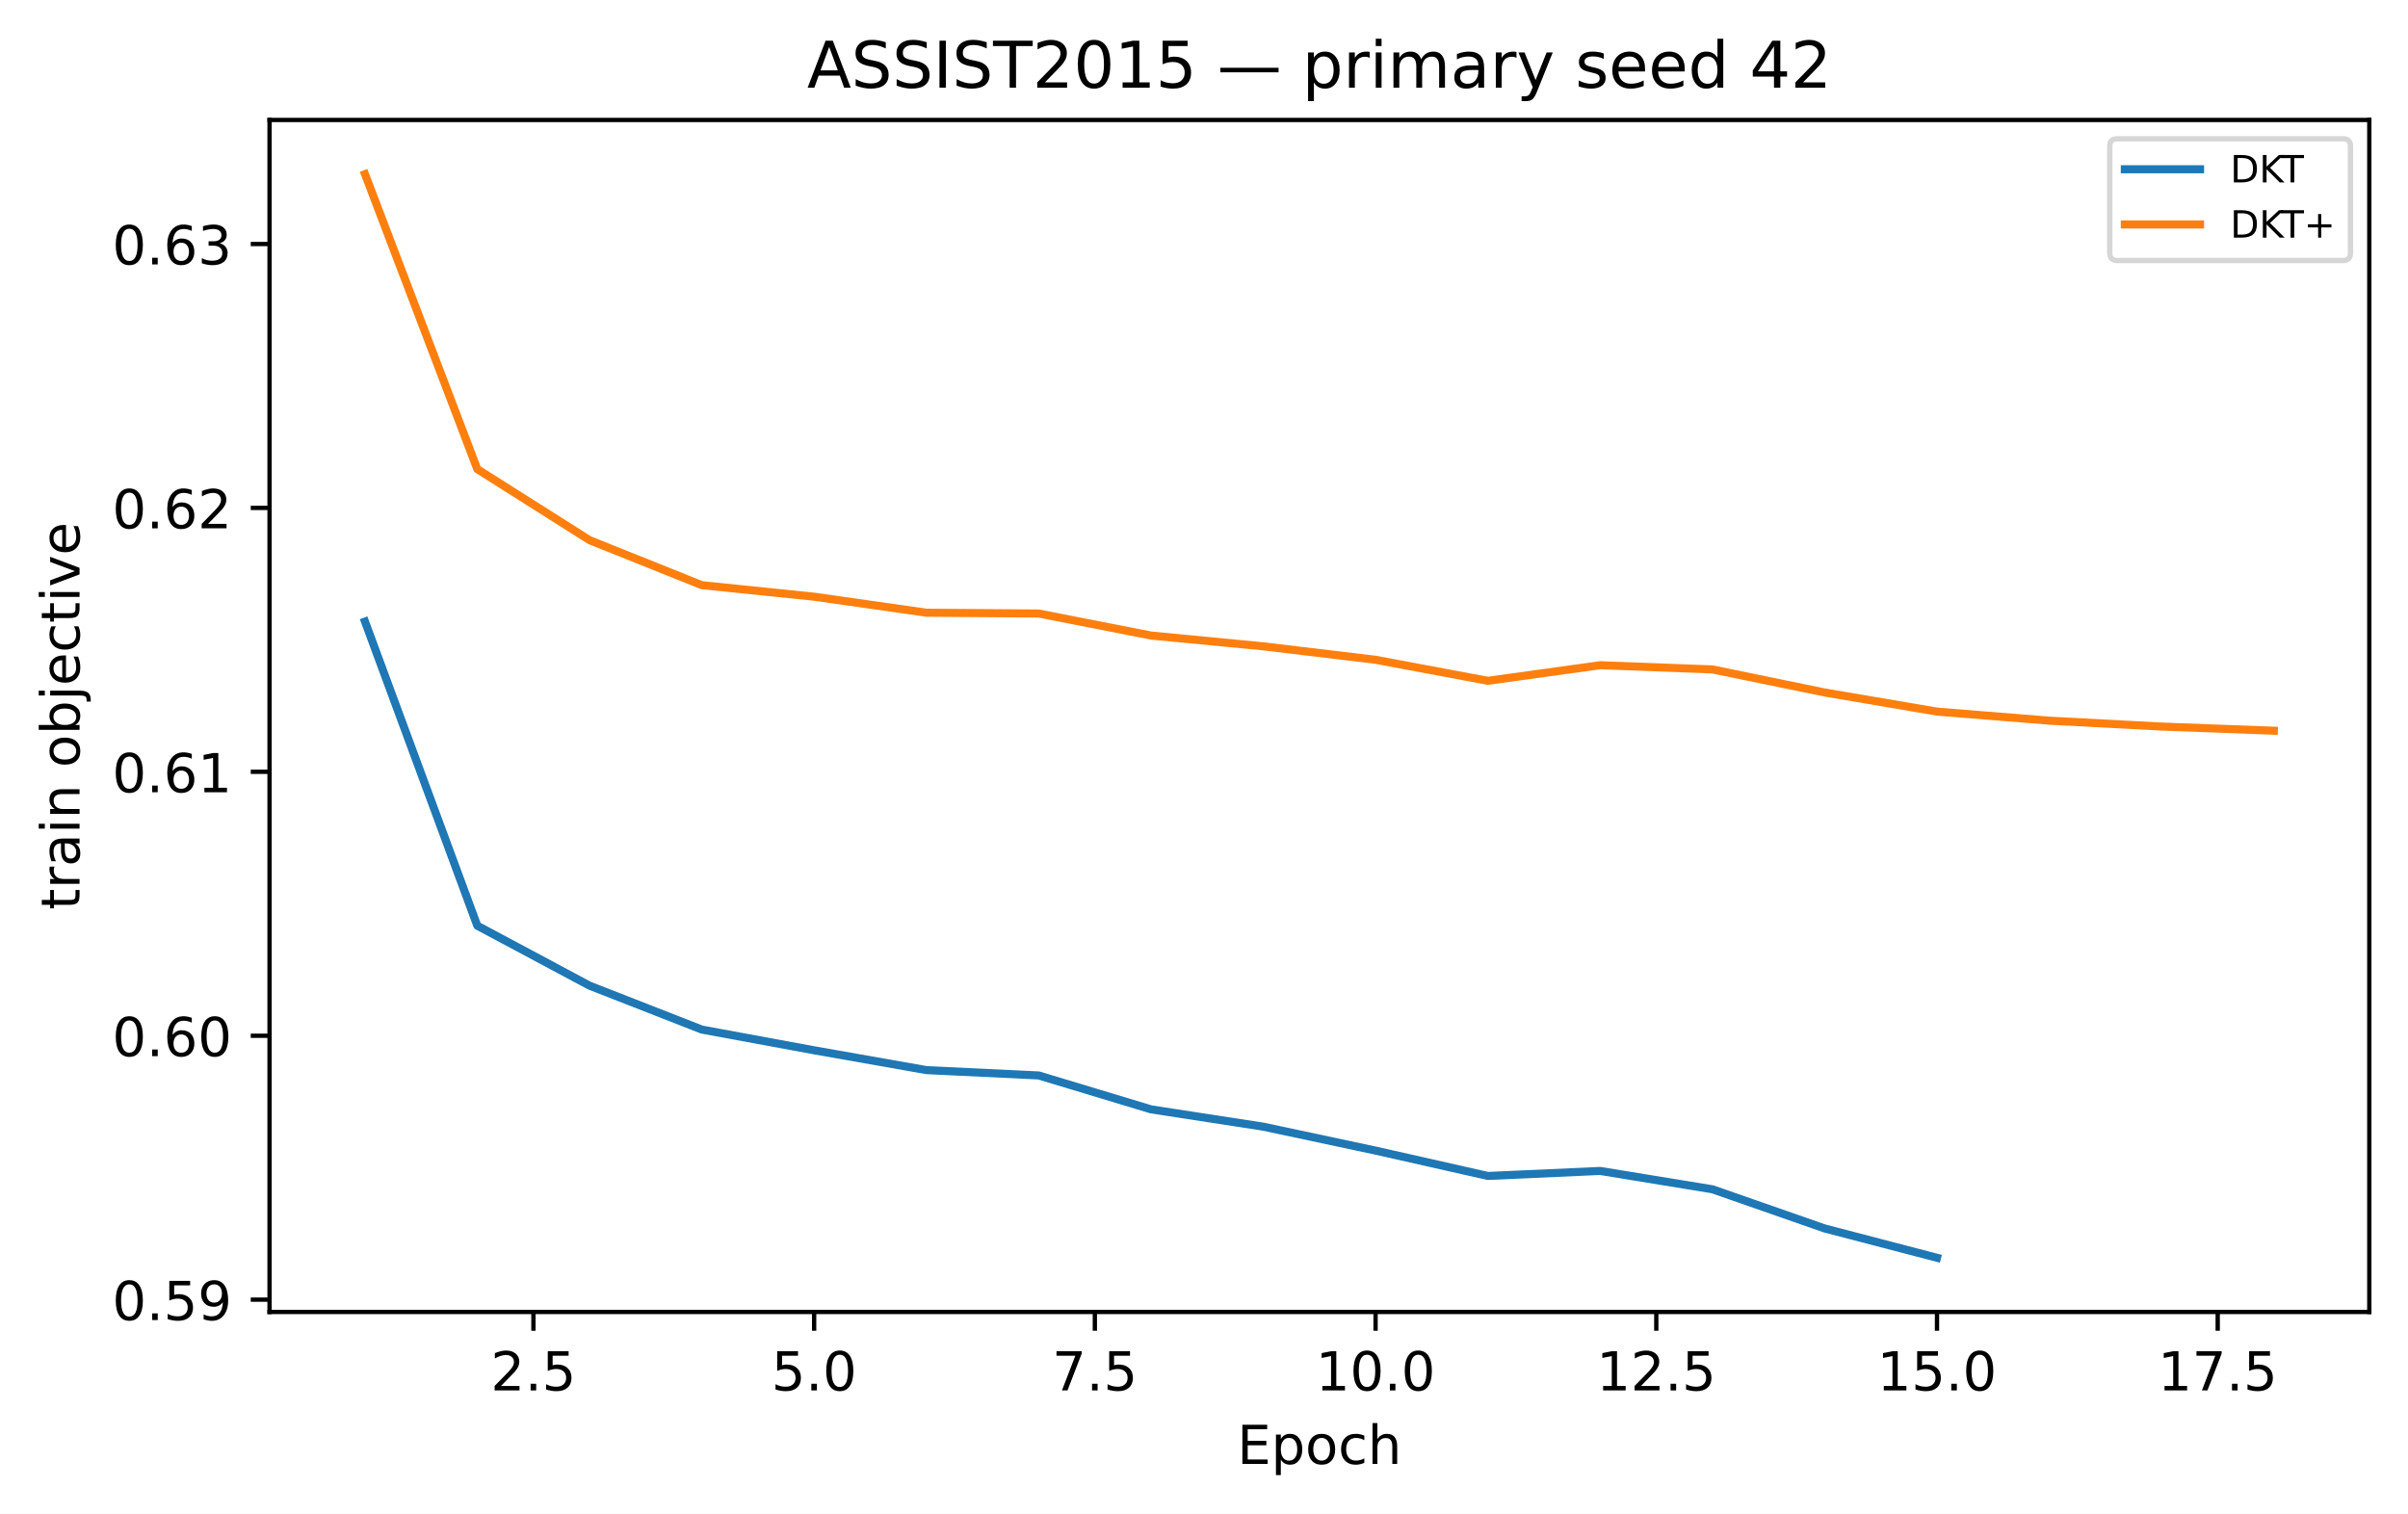
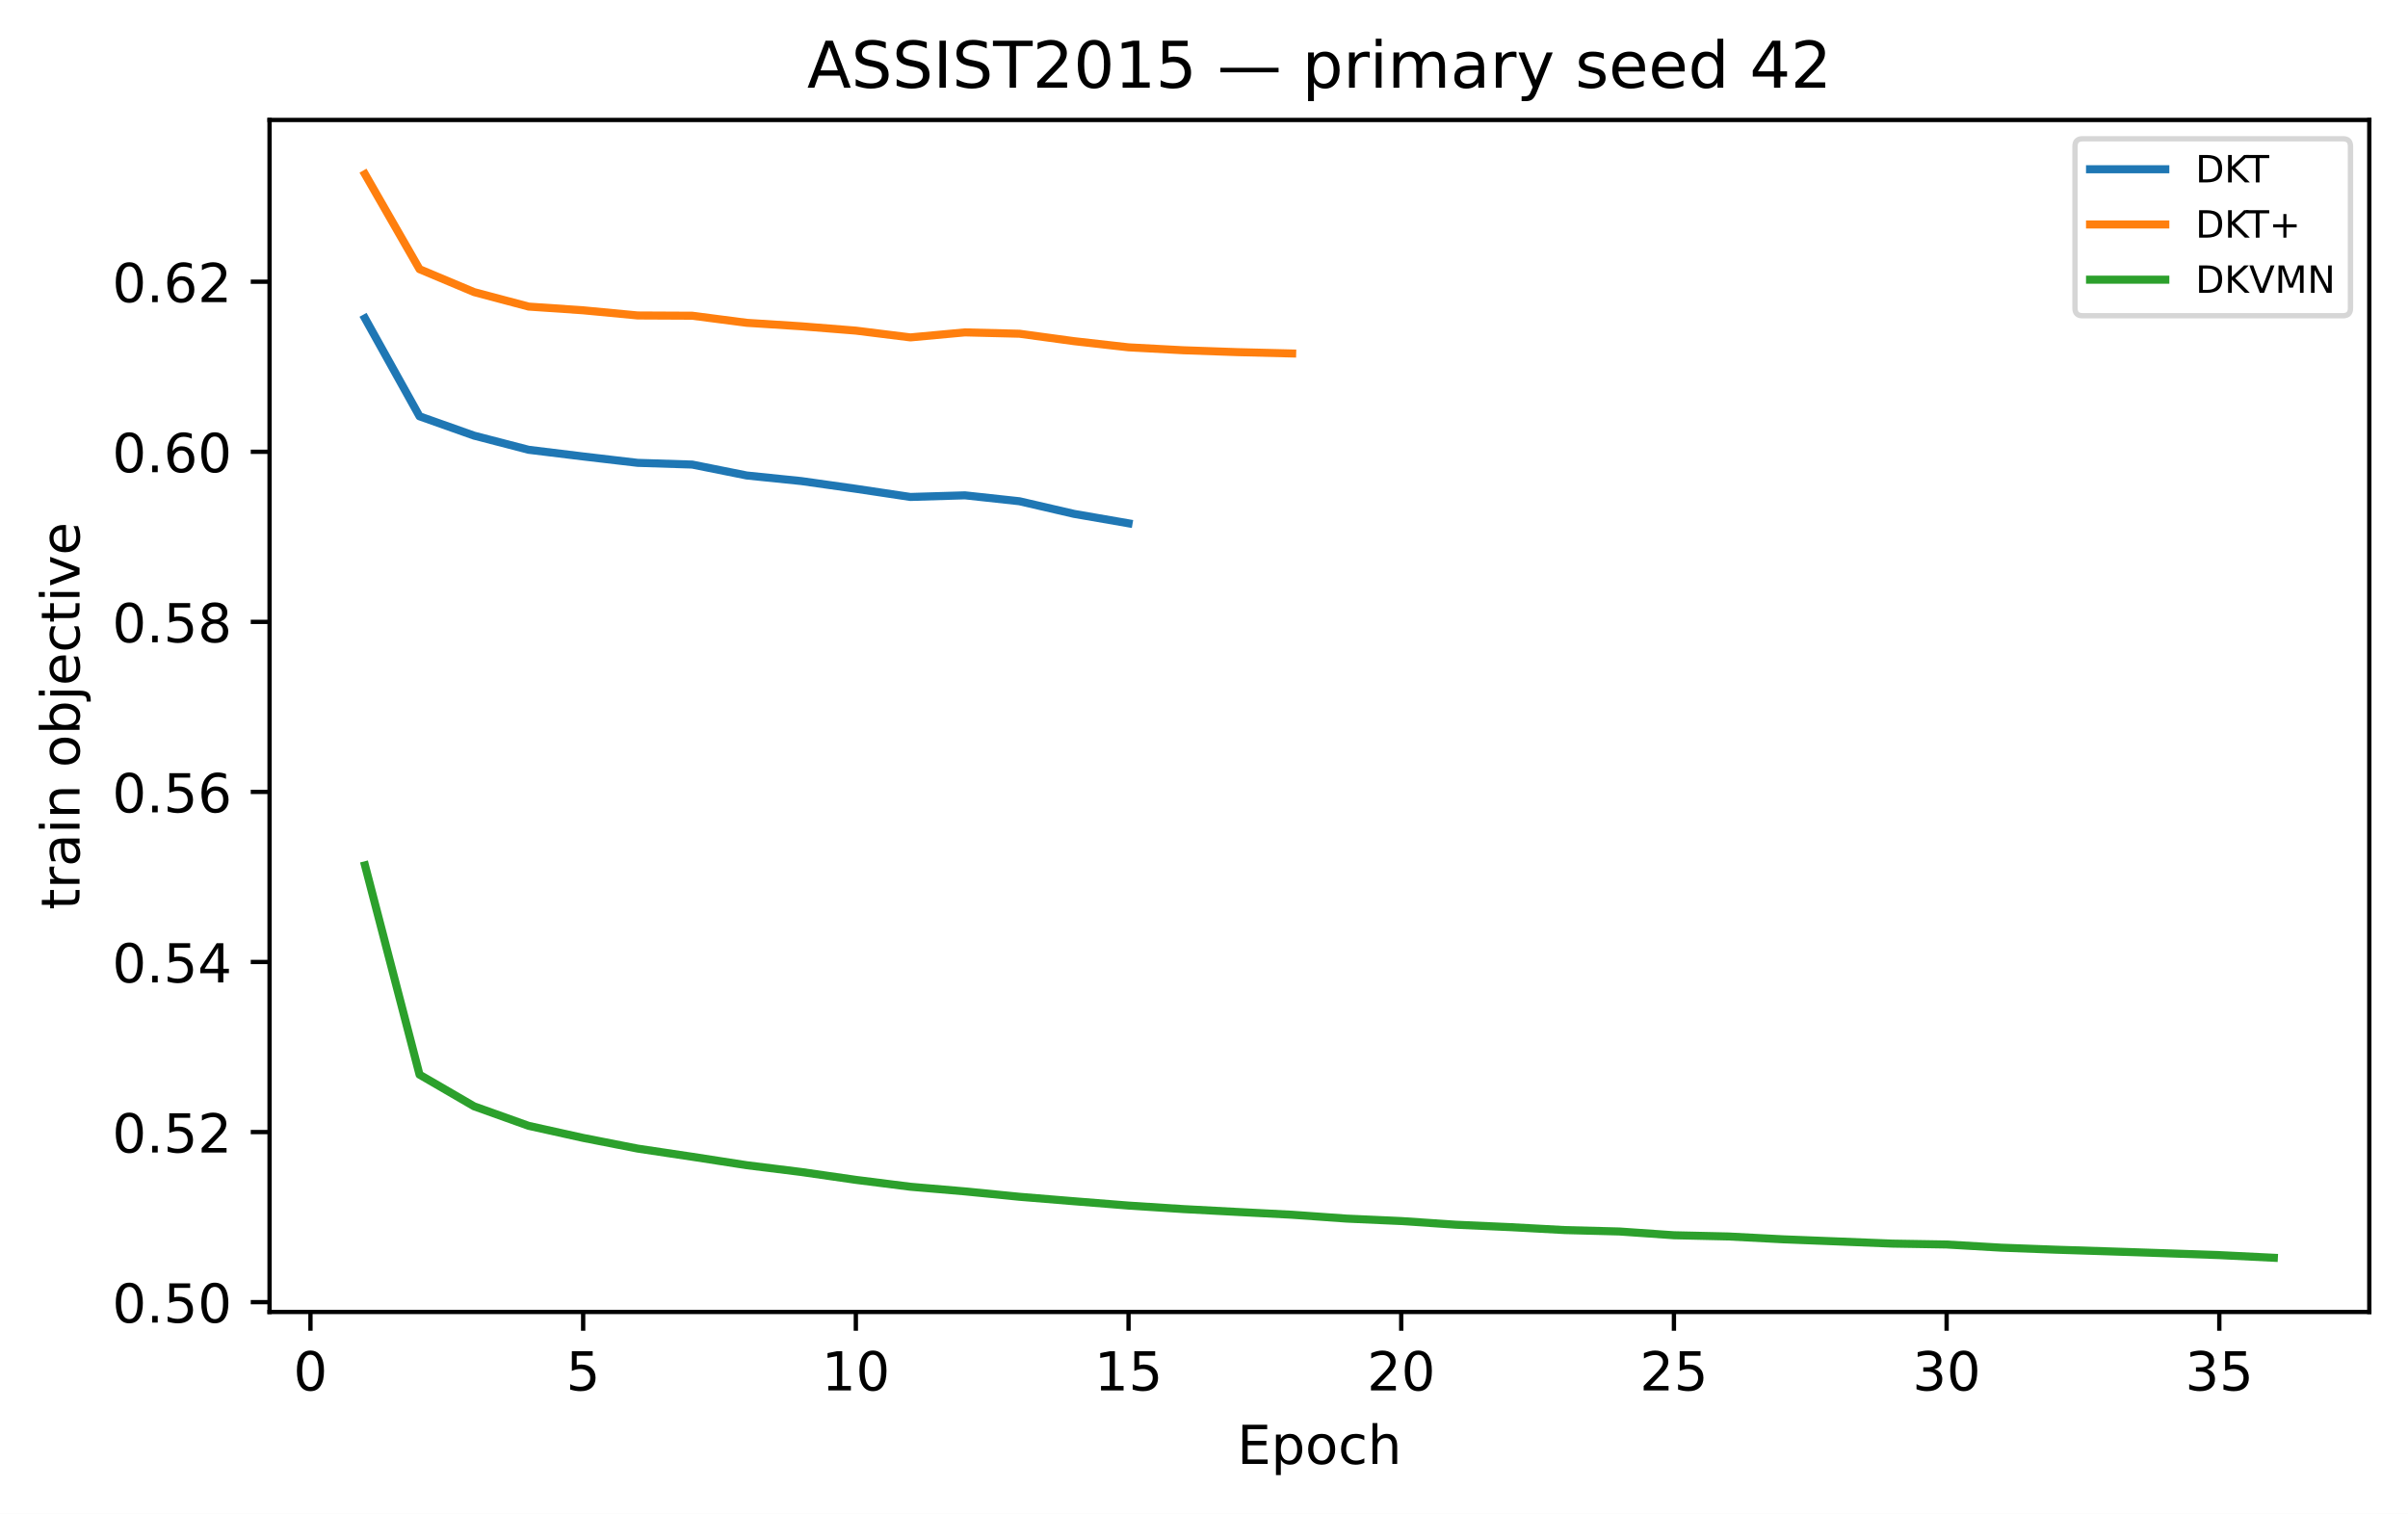
<svg xmlns="http://www.w3.org/2000/svg" xmlns:xlink="http://www.w3.org/1999/xlink" width="447.944pt" height="281.634pt" viewBox="0 0 447.944 281.634" version="1.1">
  <defs>
    <style type="text/css">*{stroke-linejoin: round; stroke-linecap: butt}</style>
  </defs>
  <g id="figure_1">
    <g id="patch_1">
      <path d="M 0 281.634  L 447.944 281.634  L 447.944 0  L 0 0  z " style="fill: #ffffff" />
    </g>
    <g id="axes_1">
      <g id="patch_2">
        <path d="M 50.144 244.078  L 440.744 244.078  L 440.744 22.318  L 50.144 22.318  z " style="fill: #ffffff" />
      </g>
      <g id="matplotlib.axis_1">
        <g id="xtick_1">
          <g id="line2d_1">
            <defs>
-               <path id="ma3358a2a9e" d="M 0 0  L 0 3.5  " style="stroke: #000000; stroke-width: 0.8" />
-             </defs>
-             <g>
-               <use xlink:href="#ma3358a2a9e" x="99.23" y="244.078" style="stroke: #000000; stroke-width: 0.8" />
+               <path id="mbbe0f6604f" d="M 0 0  L 0 3.5  " style="stroke: #000000; stroke-width: 0.8" />
+             </defs>
+             <g>
+               <use xlink:href="#mbbe0f6604f" x="57.753" y="244.078" style="stroke: #000000; stroke-width: 0.8" />
            </g>
          </g>
          <g id="text_1">
-             <g transform="translate(91.27828 258.6766) scale(0.1 -0.1)">
-               <defs>
-                 <path id="DejaVuSans-32" d="M 1228 531  L 3431 531  L 3431 0  L 469 0  L 469 531  Q 828 903 1448 1529  Q 2069 2156 2228 2338  Q 2531 2678 2651 2914  Q 2772 3150 2772 3378  Q 2772 3750 2511 3984  Q 2250 4219 1831 4219  Q 1534 4219 1204 4116  Q 875 4013 500 3803  L 500 4441  Q 881 4594 1212 4672  Q 1544 4750 1819 4750  Q 2544 4750 2975 4387  Q 3406 4025 3406 3419  Q 3406 3131 3298 2873  Q 3191 2616 2906 2266  Q 2828 2175 2409 1742  Q 1991 1309 1228 531  z " transform="scale(0.015625)" />
-                 <path id="DejaVuSans-2e" d="M 684 794  L 1344 794  L 1344 0  L 684 0  L 684 794  z " transform="scale(0.015625)" />
-                 <path id="DejaVuSans-35" d="M 691 4666  L 3169 4666  L 3169 4134  L 1269 4134  L 1269 2991  Q 1406 3038 1543 3061  Q 1681 3084 1819 3084  Q 2600 3084 3056 2656  Q 3513 2228 3513 1497  Q 3513 744 3044 326  Q 2575 -91 1722 -91  Q 1428 -91 1123 -41  Q 819 9 494 109  L 494 744  Q 775 591 1075 516  Q 1375 441 1709 441  Q 2250 441 2565 725  Q 2881 1009 2881 1497  Q 2881 1984 2565 2268  Q 2250 2553 1709 2553  Q 1456 2553 1204 2497  Q 953 2441 691 2322  L 691 4666  z " transform="scale(0.015625)" />
-               </defs>
-               <use xlink:href="#DejaVuSans-32" />
-               <use xlink:href="#DejaVuSans-2e" x="63.623" />
-               <use xlink:href="#DejaVuSans-35" x="95.41" />
+             <g transform="translate(54.57159 258.6766) scale(0.1 -0.1)">
+               <defs>
+                 <path id="DejaVuSans-30" d="M 2034 4250  Q 1547 4250 1301 3770  Q 1056 3291 1056 2328  Q 1056 1369 1301 889  Q 1547 409 2034 409  Q 2525 409 2770 889  Q 3016 1369 3016 2328  Q 3016 3291 2770 3770  Q 2525 4250 2034 4250  z M 2034 4750  Q 2819 4750 3233 4129  Q 3647 3509 3647 2328  Q 3647 1150 3233 529  Q 2819 -91 2034 -91  Q 1250 -91 836 529  Q 422 1150 422 2328  Q 422 3509 836 4129  Q 1250 4750 2034 4750  z " transform="scale(0.015625)" />
+               </defs>
+               <use xlink:href="#DejaVuSans-30" />
            </g>
          </g>
        </g>
        <g id="xtick_2">
          <g id="line2d_2">
            <g>
-               <use xlink:href="#ma3358a2a9e" x="151.449" y="244.078" style="stroke: #000000; stroke-width: 0.8" />
+               <use xlink:href="#mbbe0f6604f" x="108.48" y="244.078" style="stroke: #000000; stroke-width: 0.8" />
            </g>
          </g>
          <g id="text_2">
-             <g transform="translate(143.4975 258.6766) scale(0.1 -0.1)">
-               <defs>
-                 <path id="DejaVuSans-30" d="M 2034 4250  Q 1547 4250 1301 3770  Q 1056 3291 1056 2328  Q 1056 1369 1301 889  Q 1547 409 2034 409  Q 2525 409 2770 889  Q 3016 1369 3016 2328  Q 3016 3291 2770 3770  Q 2525 4250 2034 4250  z M 2034 4750  Q 2819 4750 3233 4129  Q 3647 3509 3647 2328  Q 3647 1150 3233 529  Q 2819 -91 2034 -91  Q 1250 -91 836 529  Q 422 1150 422 2328  Q 422 3509 836 4129  Q 1250 4750 2034 4750  z " transform="scale(0.015625)" />
+             <g transform="translate(105.2989 258.6766) scale(0.1 -0.1)">
+               <defs>
+                 <path id="DejaVuSans-35" d="M 691 4666  L 3169 4666  L 3169 4134  L 1269 4134  L 1269 2991  Q 1406 3038 1543 3061  Q 1681 3084 1819 3084  Q 2600 3084 3056 2656  Q 3513 2228 3513 1497  Q 3513 744 3044 326  Q 2575 -91 1722 -91  Q 1428 -91 1123 -41  Q 819 9 494 109  L 494 744  Q 775 591 1075 516  Q 1375 441 1709 441  Q 2250 441 2565 725  Q 2881 1009 2881 1497  Q 2881 1984 2565 2268  Q 2250 2553 1709 2553  Q 1456 2553 1204 2497  Q 953 2441 691 2322  L 691 4666  z " transform="scale(0.015625)" />
              </defs>
              <use xlink:href="#DejaVuSans-35" />
-               <use xlink:href="#DejaVuSans-2e" x="63.623" />
-               <use xlink:href="#DejaVuSans-30" x="95.41" />
            </g>
          </g>
        </g>
        <g id="xtick_3">
          <g id="line2d_3">
            <g>
-               <use xlink:href="#ma3358a2a9e" x="203.668" y="244.078" style="stroke: #000000; stroke-width: 0.8" />
+               <use xlink:href="#mbbe0f6604f" x="159.207" y="244.078" style="stroke: #000000; stroke-width: 0.8" />
            </g>
          </g>
          <g id="text_3">
-             <g transform="translate(195.7168 258.6766) scale(0.1 -0.1)">
-               <defs>
-                 <path id="DejaVuSans-37" d="M 525 4666  L 3525 4666  L 3525 4397  L 1831 0  L 1172 0  L 2766 4134  L 525 4134  L 525 4666  z " transform="scale(0.015625)" />
-               </defs>
-               <use xlink:href="#DejaVuSans-37" />
-               <use xlink:href="#DejaVuSans-2e" x="63.623" />
-               <use xlink:href="#DejaVuSans-35" x="95.41" />
+             <g transform="translate(152.8449 258.6766) scale(0.1 -0.1)">
+               <defs>
+                 <path id="DejaVuSans-31" d="M 794 531  L 1825 531  L 1825 4091  L 703 3866  L 703 4441  L 1819 4666  L 2450 4666  L 2450 531  L 3481 531  L 3481 0  L 794 0  L 794 531  z " transform="scale(0.015625)" />
+               </defs>
+               <use xlink:href="#DejaVuSans-31" />
+               <use xlink:href="#DejaVuSans-30" x="63.623" />
            </g>
          </g>
        </g>
        <g id="xtick_4">
          <g id="line2d_4">
            <g>
-               <use xlink:href="#ma3358a2a9e" x="255.888" y="244.078" style="stroke: #000000; stroke-width: 0.8" />
+               <use xlink:href="#mbbe0f6604f" x="209.935" y="244.078" style="stroke: #000000; stroke-width: 0.8" />
            </g>
          </g>
          <g id="text_4">
-             <g transform="translate(244.7548 258.6766) scale(0.1 -0.1)">
-               <defs>
-                 <path id="DejaVuSans-31" d="M 794 531  L 1825 531  L 1825 4091  L 703 3866  L 703 4441  L 1819 4666  L 2450 4666  L 2450 531  L 3481 531  L 3481 0  L 794 0  L 794 531  z " transform="scale(0.015625)" />
-               </defs>
+             <g transform="translate(203.5722 258.6766) scale(0.1 -0.1)">
              <use xlink:href="#DejaVuSans-31" />
-               <use xlink:href="#DejaVuSans-30" x="63.623" />
-               <use xlink:href="#DejaVuSans-2e" x="127.246" />
-               <use xlink:href="#DejaVuSans-30" x="159.033" />
+               <use xlink:href="#DejaVuSans-35" x="63.623" />
            </g>
          </g>
        </g>
        <g id="xtick_5">
          <g id="line2d_5">
            <g>
-               <use xlink:href="#ma3358a2a9e" x="308.107" y="244.078" style="stroke: #000000; stroke-width: 0.8" />
+               <use xlink:href="#mbbe0f6604f" x="260.662" y="244.078" style="stroke: #000000; stroke-width: 0.8" />
            </g>
          </g>
          <g id="text_5">
-             <g transform="translate(296.974 258.6766) scale(0.1 -0.1)">
-               <use xlink:href="#DejaVuSans-31" />
-               <use xlink:href="#DejaVuSans-32" x="63.623" />
-               <use xlink:href="#DejaVuSans-2e" x="127.246" />
-               <use xlink:href="#DejaVuSans-35" x="159.033" />
+             <g transform="translate(254.2994 258.6766) scale(0.1 -0.1)">
+               <defs>
+                 <path id="DejaVuSans-32" d="M 1228 531  L 3431 531  L 3431 0  L 469 0  L 469 531  Q 828 903 1448 1529  Q 2069 2156 2228 2338  Q 2531 2678 2651 2914  Q 2772 3150 2772 3378  Q 2772 3750 2511 3984  Q 2250 4219 1831 4219  Q 1534 4219 1204 4116  Q 875 4013 500 3803  L 500 4441  Q 881 4594 1212 4672  Q 1544 4750 1819 4750  Q 2544 4750 2975 4387  Q 3406 4025 3406 3419  Q 3406 3131 3298 2873  Q 3191 2616 2906 2266  Q 2828 2175 2409 1742  Q 1991 1309 1228 531  z " transform="scale(0.015625)" />
+               </defs>
+               <use xlink:href="#DejaVuSans-32" />
+               <use xlink:href="#DejaVuSans-30" x="63.623" />
            </g>
          </g>
        </g>
        <g id="xtick_6">
          <g id="line2d_6">
            <g>
-               <use xlink:href="#ma3358a2a9e" x="360.326" y="244.078" style="stroke: #000000; stroke-width: 0.8" />
+               <use xlink:href="#mbbe0f6604f" x="311.389" y="244.078" style="stroke: #000000; stroke-width: 0.8" />
            </g>
          </g>
          <g id="text_6">
-             <g transform="translate(349.1933 258.6766) scale(0.1 -0.1)">
-               <use xlink:href="#DejaVuSans-31" />
+             <g transform="translate(305.0267 258.6766) scale(0.1 -0.1)">
+               <use xlink:href="#DejaVuSans-32" />
              <use xlink:href="#DejaVuSans-35" x="63.623" />
-               <use xlink:href="#DejaVuSans-2e" x="127.246" />
-               <use xlink:href="#DejaVuSans-30" x="159.033" />
            </g>
          </g>
        </g>
        <g id="xtick_7">
          <g id="line2d_7">
            <g>
-               <use xlink:href="#ma3358a2a9e" x="412.545" y="244.078" style="stroke: #000000; stroke-width: 0.8" />
+               <use xlink:href="#mbbe0f6604f" x="362.116" y="244.078" style="stroke: #000000; stroke-width: 0.8" />
            </g>
          </g>
          <g id="text_7">
-             <g transform="translate(401.4125 258.6766) scale(0.1 -0.1)">
-               <use xlink:href="#DejaVuSans-31" />
-               <use xlink:href="#DejaVuSans-37" x="63.623" />
-               <use xlink:href="#DejaVuSans-2e" x="127.246" />
-               <use xlink:href="#DejaVuSans-35" x="159.033" />
-             </g>
-           </g>
-         </g>
-         <g id="text_8">
+             <g transform="translate(355.754 258.6766) scale(0.1 -0.1)">
+               <defs>
+                 <path id="DejaVuSans-33" d="M 2597 2516  Q 3050 2419 3304 2112  Q 3559 1806 3559 1356  Q 3559 666 3084 287  Q 2609 -91 1734 -91  Q 1441 -91 1130 -33  Q 819 25 488 141  L 488 750  Q 750 597 1062 519  Q 1375 441 1716 441  Q 2309 441 2620 675  Q 2931 909 2931 1356  Q 2931 1769 2642 2001  Q 2353 2234 1838 2234  L 1294 2234  L 1294 2753  L 1863 2753  Q 2328 2753 2575 2939  Q 2822 3125 2822 3475  Q 2822 3834 2567 4026  Q 2313 4219 1838 4219  Q 1578 4219 1281 4162  Q 984 4106 628 3988  L 628 4550  Q 988 4650 1302 4700  Q 1616 4750 1894 4750  Q 2613 4750 3031 4423  Q 3450 4097 3450 3541  Q 3450 3153 3228 2886  Q 3006 2619 2597 2516  z " transform="scale(0.015625)" />
+               </defs>
+               <use xlink:href="#DejaVuSans-33" />
+               <use xlink:href="#DejaVuSans-30" x="63.623" />
+             </g>
+           </g>
+         </g>
+         <g id="xtick_8">
+           <g id="line2d_8">
+             <g>
+               <use xlink:href="#mbbe0f6604f" x="412.844" y="244.078" style="stroke: #000000; stroke-width: 0.8" />
+             </g>
+           </g>
+           <g id="text_8">
+             <g transform="translate(406.4812 258.6766) scale(0.1 -0.1)">
+               <use xlink:href="#DejaVuSans-33" />
+               <use xlink:href="#DejaVuSans-35" x="63.623" />
+             </g>
+           </g>
+         </g>
+         <g id="text_9">
          <g transform="translate(230.1328 272.3547) scale(0.1 -0.1)">
            <defs>
              <path id="DejaVuSans-45" d="M 628 4666  L 3578 4666  L 3578 4134  L 1259 4134  L 1259 2753  L 3481 2753  L 3481 2222  L 1259 2222  L 1259 531  L 3634 531  L 3634 0  L 628 0  L 628 4666  z " transform="scale(0.015625)" />
              <path id="DejaVuSans-70" d="M 1159 525  L 1159 -1331  L 581 -1331  L 581 3500  L 1159 3500  L 1159 2969  Q 1341 3281 1617 3432  Q 1894 3584 2278 3584  Q 2916 3584 3314 3078  Q 3713 2572 3713 1747  Q 3713 922 3314 415  Q 2916 -91 2278 -91  Q 1894 -91 1617 61  Q 1341 213 1159 525  z M 3116 1747  Q 3116 2381 2855 2742  Q 2594 3103 2138 3103  Q 1681 3103 1420 2742  Q 1159 2381 1159 1747  Q 1159 1113 1420 752  Q 1681 391 2138 391  Q 2594 391 2855 752  Q 3116 1113 3116 1747  z " transform="scale(0.015625)" />
              <path id="DejaVuSans-6f" d="M 1959 3097  Q 1497 3097 1228 2736  Q 959 2375 959 1747  Q 959 1119 1226 758  Q 1494 397 1959 397  Q 2419 397 2687 759  Q 2956 1122 2956 1747  Q 2956 2369 2687 2733  Q 2419 3097 1959 3097  z M 1959 3584  Q 2709 3584 3137 3096  Q 3566 2609 3566 1747  Q 3566 888 3137 398  Q 2709 -91 1959 -91  Q 1206 -91 779 398  Q 353 888 353 1747  Q 353 2609 779 3096  Q 1206 3584 1959 3584  z " transform="scale(0.015625)" />
              <path id="DejaVuSans-63" d="M 3122 3366  L 3122 2828  Q 2878 2963 2633 3030  Q 2388 3097 2138 3097  Q 1578 3097 1268 2742  Q 959 2388 959 1747  Q 959 1106 1268 751  Q 1578 397 2138 397  Q 2388 397 2633 464  Q 2878 531 3122 666  L 3122 134  Q 2881 22 2623 -34  Q 2366 -91 2075 -91  Q 1284 -91 818 406  Q 353 903 353 1747  Q 353 2603 823 3093  Q 1294 3584 2113 3584  Q 2378 3584 2631 3529  Q 2884 3475 3122 3366  z " transform="scale(0.015625)" />
              <path id="DejaVuSans-68" d="M 3513 2113  L 3513 0  L 2938 0  L 2938 2094  Q 2938 2591 2744 2837  Q 2550 3084 2163 3084  Q 1697 3084 1428 2787  Q 1159 2491 1159 1978  L 1159 0  L 581 0  L 581 4863  L 1159 4863  L 1159 2956  Q 1366 3272 1645 3428  Q 1925 3584 2291 3584  Q 2894 3584 3203 3211  Q 3513 2838 3513 2113  z " transform="scale(0.015625)" />
            </defs>
            <use xlink:href="#DejaVuSans-45" />
            <use xlink:href="#DejaVuSans-70" x="63.184" />
            <use xlink:href="#DejaVuSans-6f" x="126.66" />
            <use xlink:href="#DejaVuSans-63" x="187.842" />
            <use xlink:href="#DejaVuSans-68" x="242.822" />
          </g>
        </g>
      </g>
      <g id="matplotlib.axis_2">
        <g id="ytick_1">
-           <g id="line2d_8">
-             <defs>
-               <path id="m77625cd44d" d="M 0 0  L -3.5 0  " style="stroke: #000000; stroke-width: 0.8" />
-             </defs>
-             <g>
-               <use xlink:href="#m77625cd44d" x="50.144" y="241.786" style="stroke: #000000; stroke-width: 0.8" />
-             </g>
-           </g>
-           <g id="text_9">
-             <g transform="translate(20.87813 245.5854) scale(0.1 -0.1)">
-               <defs>
-                 <path id="DejaVuSans-39" d="M 703 97  L 703 672  Q 941 559 1184 500  Q 1428 441 1663 441  Q 2288 441 2617 861  Q 2947 1281 2994 2138  Q 2813 1869 2534 1725  Q 2256 1581 1919 1581  Q 1219 1581 811 2004  Q 403 2428 403 3163  Q 403 3881 828 4315  Q 1253 4750 1959 4750  Q 2769 4750 3195 4129  Q 3622 3509 3622 2328  Q 3622 1225 3098 567  Q 2575 -91 1691 -91  Q 1453 -91 1209 -44  Q 966 3 703 97  z M 1959 2075  Q 2384 2075 2632 2365  Q 2881 2656 2881 3163  Q 2881 3666 2632 3958  Q 2384 4250 1959 4250  Q 1534 4250 1286 3958  Q 1038 3666 1038 3163  Q 1038 2656 1286 2365  Q 1534 2075 1959 2075  z " transform="scale(0.015625)" />
+           <g id="line2d_9">
+             <defs>
+               <path id="m7de42b0085" d="M 0 0  L -3.5 0  " style="stroke: #000000; stroke-width: 0.8" />
+             </defs>
+             <g>
+               <use xlink:href="#m7de42b0085" x="50.144" y="242.253" style="stroke: #000000; stroke-width: 0.8" />
+             </g>
+           </g>
+           <g id="text_10">
+             <g transform="translate(20.87813 246.0526) scale(0.1 -0.1)">
+               <defs>
+                 <path id="DejaVuSans-2e" d="M 684 794  L 1344 794  L 1344 0  L 684 0  L 684 794  z " transform="scale(0.015625)" />
              </defs>
              <use xlink:href="#DejaVuSans-30" />
              <use xlink:href="#DejaVuSans-2e" x="63.623" />
              <use xlink:href="#DejaVuSans-35" x="95.41" />
-               <use xlink:href="#DejaVuSans-39" x="159.033" />
+               <use xlink:href="#DejaVuSans-30" x="159.033" />
            </g>
          </g>
        </g>
        <g id="ytick_2">
-           <g id="line2d_9">
-             <g>
-               <use xlink:href="#m77625cd44d" x="50.144" y="192.688" style="stroke: #000000; stroke-width: 0.8" />
-             </g>
-           </g>
-           <g id="text_10">
-             <g transform="translate(20.87813 196.4873) scale(0.1 -0.1)">
+           <g id="line2d_10">
+             <g>
+               <use xlink:href="#m7de42b0085" x="50.144" y="210.612" style="stroke: #000000; stroke-width: 0.8" />
+             </g>
+           </g>
+           <g id="text_11">
+             <g transform="translate(20.87813 214.4114) scale(0.1 -0.1)">
+               <use xlink:href="#DejaVuSans-30" />
+               <use xlink:href="#DejaVuSans-2e" x="63.623" />
+               <use xlink:href="#DejaVuSans-35" x="95.41" />
+               <use xlink:href="#DejaVuSans-32" x="159.033" />
+             </g>
+           </g>
+         </g>
+         <g id="ytick_3">
+           <g id="line2d_11">
+             <g>
+               <use xlink:href="#m7de42b0085" x="50.144" y="178.971" style="stroke: #000000; stroke-width: 0.8" />
+             </g>
+           </g>
+           <g id="text_12">
+             <g transform="translate(20.87813 182.7702) scale(0.1 -0.1)">
+               <defs>
+                 <path id="DejaVuSans-34" d="M 2419 4116  L 825 1625  L 2419 1625  L 2419 4116  z M 2253 4666  L 3047 4666  L 3047 1625  L 3713 1625  L 3713 1100  L 3047 1100  L 3047 0  L 2419 0  L 2419 1100  L 313 1100  L 313 1709  L 2253 4666  z " transform="scale(0.015625)" />
+               </defs>
+               <use xlink:href="#DejaVuSans-30" />
+               <use xlink:href="#DejaVuSans-2e" x="63.623" />
+               <use xlink:href="#DejaVuSans-35" x="95.41" />
+               <use xlink:href="#DejaVuSans-34" x="159.033" />
+             </g>
+           </g>
+         </g>
+         <g id="ytick_4">
+           <g id="line2d_12">
+             <g>
+               <use xlink:href="#m7de42b0085" x="50.144" y="147.33" style="stroke: #000000; stroke-width: 0.8" />
+             </g>
+           </g>
+           <g id="text_13">
+             <g transform="translate(20.87813 151.129) scale(0.1 -0.1)">
              <defs>
                <path id="DejaVuSans-36" d="M 2113 2584  Q 1688 2584 1439 2293  Q 1191 2003 1191 1497  Q 1191 994 1439 701  Q 1688 409 2113 409  Q 2538 409 2786 701  Q 3034 994 3034 1497  Q 3034 2003 2786 2293  Q 2538 2584 2113 2584  z M 3366 4563  L 3366 3988  Q 3128 4100 2886 4159  Q 2644 4219 2406 4219  Q 1781 4219 1451 3797  Q 1122 3375 1075 2522  Q 1259 2794 1537 2939  Q 1816 3084 2150 3084  Q 2853 3084 3261 2657  Q 3669 2231 3669 1497  Q 3669 778 3244 343  Q 2819 -91 2113 -91  Q 1303 -91 875 529  Q 447 1150 447 2328  Q 447 3434 972 4092  Q 1497 4750 2381 4750  Q 2619 4750 2861 4703  Q 3103 4656 3366 4563  z " transform="scale(0.015625)" />
              </defs>
+               <use xlink:href="#DejaVuSans-30" />
+               <use xlink:href="#DejaVuSans-2e" x="63.623" />
+               <use xlink:href="#DejaVuSans-35" x="95.41" />
+               <use xlink:href="#DejaVuSans-36" x="159.033" />
+             </g>
+           </g>
+         </g>
+         <g id="ytick_5">
+           <g id="line2d_13">
+             <g>
+               <use xlink:href="#m7de42b0085" x="50.144" y="115.689" style="stroke: #000000; stroke-width: 0.8" />
+             </g>
+           </g>
+           <g id="text_14">
+             <g transform="translate(20.87813 119.4878) scale(0.1 -0.1)">
+               <defs>
+                 <path id="DejaVuSans-38" d="M 2034 2216  Q 1584 2216 1326 1975  Q 1069 1734 1069 1313  Q 1069 891 1326 650  Q 1584 409 2034 409  Q 2484 409 2743 651  Q 3003 894 3003 1313  Q 3003 1734 2745 1975  Q 2488 2216 2034 2216  z M 1403 2484  Q 997 2584 770 2862  Q 544 3141 544 3541  Q 544 4100 942 4425  Q 1341 4750 2034 4750  Q 2731 4750 3128 4425  Q 3525 4100 3525 3541  Q 3525 3141 3298 2862  Q 3072 2584 2669 2484  Q 3125 2378 3379 2068  Q 3634 1759 3634 1313  Q 3634 634 3220 271  Q 2806 -91 2034 -91  Q 1263 -91 848 271  Q 434 634 434 1313  Q 434 1759 690 2068  Q 947 2378 1403 2484  z M 1172 3481  Q 1172 3119 1398 2916  Q 1625 2713 2034 2713  Q 2441 2713 2670 2916  Q 2900 3119 2900 3481  Q 2900 3844 2670 4047  Q 2441 4250 2034 4250  Q 1625 4250 1398 4047  Q 1172 3844 1172 3481  z " transform="scale(0.015625)" />
+               </defs>
+               <use xlink:href="#DejaVuSans-30" />
+               <use xlink:href="#DejaVuSans-2e" x="63.623" />
+               <use xlink:href="#DejaVuSans-35" x="95.41" />
+               <use xlink:href="#DejaVuSans-38" x="159.033" />
+             </g>
+           </g>
+         </g>
+         <g id="ytick_6">
+           <g id="line2d_14">
+             <g>
+               <use xlink:href="#m7de42b0085" x="50.144" y="84.047" style="stroke: #000000; stroke-width: 0.8" />
+             </g>
+           </g>
+           <g id="text_15">
+             <g transform="translate(20.87813 87.84663) scale(0.1 -0.1)">
              <use xlink:href="#DejaVuSans-30" />
              <use xlink:href="#DejaVuSans-2e" x="63.623" />
              <use xlink:href="#DejaVuSans-36" x="95.41" />
              <use xlink:href="#DejaVuSans-30" x="159.033" />
            </g>
          </g>
        </g>
-         <g id="ytick_3">
-           <g id="line2d_10">
-             <g>
-               <use xlink:href="#m77625cd44d" x="50.144" y="143.59" style="stroke: #000000; stroke-width: 0.8" />
-             </g>
-           </g>
-           <g id="text_11">
-             <g transform="translate(20.87813 147.3892) scale(0.1 -0.1)">
-               <use xlink:href="#DejaVuSans-30" />
-               <use xlink:href="#DejaVuSans-2e" x="63.623" />
-               <use xlink:href="#DejaVuSans-36" x="95.41" />
-               <use xlink:href="#DejaVuSans-31" x="159.033" />
-             </g>
-           </g>
-         </g>
-         <g id="ytick_4">
-           <g id="line2d_11">
-             <g>
-               <use xlink:href="#m77625cd44d" x="50.144" y="94.492" style="stroke: #000000; stroke-width: 0.8" />
-             </g>
-           </g>
-           <g id="text_12">
-             <g transform="translate(20.87813 98.29108) scale(0.1 -0.1)">
+         <g id="ytick_7">
+           <g id="line2d_15">
+             <g>
+               <use xlink:href="#m7de42b0085" x="50.144" y="52.406" style="stroke: #000000; stroke-width: 0.8" />
+             </g>
+           </g>
+           <g id="text_16">
+             <g transform="translate(20.87813 56.20544) scale(0.1 -0.1)">
              <use xlink:href="#DejaVuSans-30" />
              <use xlink:href="#DejaVuSans-2e" x="63.623" />
              <use xlink:href="#DejaVuSans-36" x="95.41" />
              <use xlink:href="#DejaVuSans-32" x="159.033" />
            </g>
          </g>
        </g>
-         <g id="ytick_5">
-           <g id="line2d_12">
-             <g>
-               <use xlink:href="#m77625cd44d" x="50.144" y="45.394" style="stroke: #000000; stroke-width: 0.8" />
-             </g>
-           </g>
-           <g id="text_13">
-             <g transform="translate(20.87813 49.19296) scale(0.1 -0.1)">
-               <defs>
-                 <path id="DejaVuSans-33" d="M 2597 2516  Q 3050 2419 3304 2112  Q 3559 1806 3559 1356  Q 3559 666 3084 287  Q 2609 -91 1734 -91  Q 1441 -91 1130 -33  Q 819 25 488 141  L 488 750  Q 750 597 1062 519  Q 1375 441 1716 441  Q 2309 441 2620 675  Q 2931 909 2931 1356  Q 2931 1769 2642 2001  Q 2353 2234 1838 2234  L 1294 2234  L 1294 2753  L 1863 2753  Q 2328 2753 2575 2939  Q 2822 3125 2822 3475  Q 2822 3834 2567 4026  Q 2313 4219 1838 4219  Q 1578 4219 1281 4162  Q 984 4106 628 3988  L 628 4550  Q 988 4650 1302 4700  Q 1616 4750 1894 4750  Q 2613 4750 3031 4423  Q 3450 4097 3450 3541  Q 3450 3153 3228 2886  Q 3006 2619 2597 2516  z " transform="scale(0.015625)" />
-               </defs>
-               <use xlink:href="#DejaVuSans-30" />
-               <use xlink:href="#DejaVuSans-2e" x="63.623" />
-               <use xlink:href="#DejaVuSans-36" x="95.41" />
-               <use xlink:href="#DejaVuSans-33" x="159.033" />
-             </g>
-           </g>
-         </g>
-         <g id="text_14">
+         <g id="text_17">
          <g transform="translate(14.79844 169.2583) rotate(-90) scale(0.1 -0.1)">
            <defs>
              <path id="DejaVuSans-74" d="M 1172 4494  L 1172 3500  L 2356 3500  L 2356 3053  L 1172 3053  L 1172 1153  Q 1172 725 1289 603  Q 1406 481 1766 481  L 2356 481  L 2356 0  L 1766 0  Q 1100 0 847 248  Q 594 497 594 1153  L 594 3053  L 172 3053  L 172 3500  L 594 3500  L 594 4494  L 1172 4494  z " transform="scale(0.015625)" />
              <path id="DejaVuSans-72" d="M 2631 2963  Q 2534 3019 2420 3045  Q 2306 3072 2169 3072  Q 1681 3072 1420 2755  Q 1159 2438 1159 1844  L 1159 0  L 581 0  L 581 3500  L 1159 3500  L 1159 2956  Q 1341 3275 1631 3429  Q 1922 3584 2338 3584  Q 2397 3584 2469 3576  Q 2541 3569 2628 3553  L 2631 2963  z " transform="scale(0.015625)" />
              <path id="DejaVuSans-61" d="M 2194 1759  Q 1497 1759 1228 1600  Q 959 1441 959 1056  Q 959 750 1161 570  Q 1363 391 1709 391  Q 2188 391 2477 730  Q 2766 1069 2766 1631  L 2766 1759  L 2194 1759  z M 3341 1997  L 3341 0  L 2766 0  L 2766 531  Q 2569 213 2275 61  Q 1981 -91 1556 -91  Q 1019 -91 701 211  Q 384 513 384 1019  Q 384 1609 779 1909  Q 1175 2209 1959 2209  L 2766 2209  L 2766 2266  Q 2766 2663 2505 2880  Q 2244 3097 1772 3097  Q 1472 3097 1187 3025  Q 903 2953 641 2809  L 641 3341  Q 956 3463 1253 3523  Q 1550 3584 1831 3584  Q 2591 3584 2966 3190  Q 3341 2797 3341 1997  z " transform="scale(0.015625)" />
              <path id="DejaVuSans-69" d="M 603 3500  L 1178 3500  L 1178 0  L 603 0  L 603 3500  z M 603 4863  L 1178 4863  L 1178 4134  L 603 4134  L 603 4863  z " transform="scale(0.015625)" />
              <path id="DejaVuSans-6e" d="M 3513 2113  L 3513 0  L 2938 0  L 2938 2094  Q 2938 2591 2744 2837  Q 2550 3084 2163 3084  Q 1697 3084 1428 2787  Q 1159 2491 1159 1978  L 1159 0  L 581 0  L 581 3500  L 1159 3500  L 1159 2956  Q 1366 3272 1645 3428  Q 1925 3584 2291 3584  Q 2894 3584 3203 3211  Q 3513 2838 3513 2113  z " transform="scale(0.015625)" />
              <path id="DejaVuSans-20" transform="scale(0.015625)" />
              <path id="DejaVuSans-62" d="M 3116 1747  Q 3116 2381 2855 2742  Q 2594 3103 2138 3103  Q 1681 3103 1420 2742  Q 1159 2381 1159 1747  Q 1159 1113 1420 752  Q 1681 391 2138 391  Q 2594 391 2855 752  Q 3116 1113 3116 1747  z M 1159 2969  Q 1341 3281 1617 3432  Q 1894 3584 2278 3584  Q 2916 3584 3314 3078  Q 3713 2572 3713 1747  Q 3713 922 3314 415  Q 2916 -91 2278 -91  Q 1894 -91 1617 61  Q 1341 213 1159 525  L 1159 0  L 581 0  L 581 4863  L 1159 4863  L 1159 2969  z " transform="scale(0.015625)" />
              <path id="DejaVuSans-6a" d="M 603 3500  L 1178 3500  L 1178 -63  Q 1178 -731 923 -1031  Q 669 -1331 103 -1331  L -116 -1331  L -116 -844  L 38 -844  Q 366 -844 484 -692  Q 603 -541 603 -63  L 603 3500  z M 603 4863  L 1178 4863  L 1178 4134  L 603 4134  L 603 4863  z " transform="scale(0.015625)" />
              <path id="DejaVuSans-65" d="M 3597 1894  L 3597 1613  L 953 1613  Q 991 1019 1311 708  Q 1631 397 2203 397  Q 2534 397 2845 478  Q 3156 559 3463 722  L 3463 178  Q 3153 47 2828 -22  Q 2503 -91 2169 -91  Q 1331 -91 842 396  Q 353 884 353 1716  Q 353 2575 817 3079  Q 1281 3584 2069 3584  Q 2775 3584 3186 3129  Q 3597 2675 3597 1894  z M 3022 2063  Q 3016 2534 2758 2815  Q 2500 3097 2075 3097  Q 1594 3097 1305 2825  Q 1016 2553 972 2059  L 3022 2063  z " transform="scale(0.015625)" />
              <path id="DejaVuSans-76" d="M 191 3500  L 800 3500  L 1894 563  L 2988 3500  L 3597 3500  L 2284 0  L 1503 0  L 191 3500  z " transform="scale(0.015625)" />
            </defs>
            <use xlink:href="#DejaVuSans-74" />
            <use xlink:href="#DejaVuSans-72" x="39.209" />
            <use xlink:href="#DejaVuSans-61" x="80.322" />
            <use xlink:href="#DejaVuSans-69" x="141.602" />
            <use xlink:href="#DejaVuSans-6e" x="169.385" />
            <use xlink:href="#DejaVuSans-20" x="232.764" />
            <use xlink:href="#DejaVuSans-6f" x="264.551" />
            <use xlink:href="#DejaVuSans-62" x="325.732" />
            <use xlink:href="#DejaVuSans-6a" x="389.209" />
            <use xlink:href="#DejaVuSans-65" x="416.992" />
            <use xlink:href="#DejaVuSans-63" x="478.516" />
            <use xlink:href="#DejaVuSans-74" x="533.496" />
            <use xlink:href="#DejaVuSans-69" x="572.705" />
            <use xlink:href="#DejaVuSans-76" x="600.488" />
            <use xlink:href="#DejaVuSans-65" x="659.668" />
          </g>
        </g>
      </g>
-       <g id="line2d_13">
-         <path d="M 67.898 115.638  L 88.786 172.214  L 109.674 183.377  L 130.561 191.545  L 151.449 195.399  L 172.337 199.086  L 193.224 200.079  L 214.112 206.387  L 235 209.607  L 255.888 214.06  L 276.775 218.777  L 297.663 217.842  L 318.551 221.258  L 339.438 228.547  L 360.326 233.998  " clip-path="url(#pc20a594cb1)" style="fill: none; stroke: #1f77b4; stroke-width: 1.5; stroke-linecap: square" />
-       </g>
-       <g id="line2d_14">
-         <path d="M 67.898 32.398  L 88.786 87.271  L 109.674 100.495  L 130.561 108.867  L 151.449 111.008  L 172.337 113.991  L 193.224 114.141  L 214.112 118.237  L 235 120.242  L 255.888 122.748  L 276.775 126.658  L 297.663 123.758  L 318.551 124.541  L 339.438 128.832  L 360.326 132.388  L 381.214 134.073  L 402.102 135.169  L 422.989 135.943  " clip-path="url(#pc20a594cb1)" style="fill: none; stroke: #ff7f0e; stroke-width: 1.5; stroke-linecap: square" />
+       <g id="line2d_16">
+         <path d="M 67.898 59.22  L 78.044 77.45  L 88.189 81.047  L 98.335 83.679  L 108.48 84.921  L 118.626 86.109  L 128.771 86.429  L 138.916 88.462  L 149.062 89.499  L 159.207 90.934  L 169.353 92.454  L 179.498 92.152  L 189.644 93.253  L 199.789 95.602  L 209.935 97.359  " clip-path="url(#pcfa497545b)" style="fill: none; stroke: #1f77b4; stroke-width: 1.5; stroke-linecap: square" />
+       </g>
+       <g id="line2d_17">
+         <path d="M 67.898 32.398  L 78.044 50.08  L 88.189 54.341  L 98.335 57.038  L 108.48 57.728  L 118.626 58.689  L 128.771 58.738  L 138.916 60.057  L 149.062 60.703  L 159.207 61.511  L 169.353 62.771  L 179.498 61.837  L 189.644 62.089  L 199.789 63.471  L 209.935 64.617  L 220.08 65.16  L 230.226 65.513  L 240.371 65.763  " clip-path="url(#pcfa497545b)" style="fill: none; stroke: #ff7f0e; stroke-width: 1.5; stroke-linecap: square" />
+       </g>
+       <g id="line2d_18">
+         <path d="M 67.898 160.989  L 78.044 199.928  L 88.189 205.82  L 98.335 209.45  L 108.48 211.699  L 118.626 213.687  L 128.771 215.205  L 138.916 216.78  L 149.062 218.04  L 159.207 219.503  L 169.353 220.784  L 179.498 221.648  L 189.644 222.652  L 199.789 223.481  L 209.935 224.287  L 220.08 224.937  L 230.226 225.474  L 240.371 225.994  L 250.516 226.712  L 260.662 227.166  L 270.807 227.848  L 280.953 228.299  L 291.098 228.846  L 301.244 229.107  L 311.389 229.808  L 321.535 230.035  L 331.68 230.563  L 341.826 230.959  L 351.971 231.362  L 362.116 231.53  L 372.262 232.118  L 382.407 232.495  L 392.553 232.816  L 402.698 233.153  L 412.844 233.503  L 422.989 233.998  " clip-path="url(#pcfa497545b)" style="fill: none; stroke: #2ca02c; stroke-width: 1.5; stroke-linecap: square" />
      </g>
      <g id="patch_3">
        <path d="M 50.144 244.078  L 50.144 22.318  " style="fill: none; stroke: #000000; stroke-width: 0.8; stroke-linejoin: miter; stroke-linecap: square" />
      </g>
      <g id="patch_4">
        <path d="M 440.744 244.078  L 440.744 22.318  " style="fill: none; stroke: #000000; stroke-width: 0.8; stroke-linejoin: miter; stroke-linecap: square" />
      </g>
      <g id="patch_5">
        <path d="M 50.144 244.078  L 440.744 244.078  " style="fill: none; stroke: #000000; stroke-width: 0.8; stroke-linejoin: miter; stroke-linecap: square" />
      </g>
      <g id="patch_6">
        <path d="M 50.144 22.318  L 440.744 22.318  " style="fill: none; stroke: #000000; stroke-width: 0.8; stroke-linejoin: miter; stroke-linecap: square" />
      </g>
-       <g id="text_15">
+       <g id="text_18">
        <g transform="translate(150.145 16.31812) scale(0.12 -0.12)">
          <defs>
            <path id="DejaVuSans-41" d="M 2188 4044  L 1331 1722  L 3047 1722  L 2188 4044  z M 1831 4666  L 2547 4666  L 4325 0  L 3669 0  L 3244 1197  L 1141 1197  L 716 0  L 50 0  L 1831 4666  z " transform="scale(0.015625)" />
            <path id="DejaVuSans-53" d="M 3425 4513  L 3425 3897  Q 3066 4069 2747 4153  Q 2428 4238 2131 4238  Q 1616 4238 1336 4038  Q 1056 3838 1056 3469  Q 1056 3159 1242 3001  Q 1428 2844 1947 2747  L 2328 2669  Q 3034 2534 3370 2195  Q 3706 1856 3706 1288  Q 3706 609 3251 259  Q 2797 -91 1919 -91  Q 1588 -91 1214 -16  Q 841 59 441 206  L 441 856  Q 825 641 1194 531  Q 1563 422 1919 422  Q 2459 422 2753 634  Q 3047 847 3047 1241  Q 3047 1584 2836 1778  Q 2625 1972 2144 2069  L 1759 2144  Q 1053 2284 737 2584  Q 422 2884 422 3419  Q 422 4038 858 4394  Q 1294 4750 2059 4750  Q 2388 4750 2728 4690  Q 3069 4631 3425 4513  z " transform="scale(0.015625)" />
            <path id="DejaVuSans-49" d="M 628 4666  L 1259 4666  L 1259 0  L 628 0  L 628 4666  z " transform="scale(0.015625)" />
            <path id="DejaVuSans-54" d="M -19 4666  L 3928 4666  L 3928 4134  L 2272 4134  L 2272 0  L 1638 0  L 1638 4134  L -19 4134  L -19 4666  z " transform="scale(0.015625)" />
            <path id="DejaVuSans-2014" d="M 313 1978  L 6088 1978  L 6088 1528  L 313 1528  L 313 1978  z " transform="scale(0.015625)" />
            <path id="DejaVuSans-6d" d="M 3328 2828  Q 3544 3216 3844 3400  Q 4144 3584 4550 3584  Q 5097 3584 5394 3201  Q 5691 2819 5691 2113  L 5691 0  L 5113 0  L 5113 2094  Q 5113 2597 4934 2840  Q 4756 3084 4391 3084  Q 3944 3084 3684 2787  Q 3425 2491 3425 1978  L 3425 0  L 2847 0  L 2847 2094  Q 2847 2600 2669 2842  Q 2491 3084 2119 3084  Q 1678 3084 1418 2786  Q 1159 2488 1159 1978  L 1159 0  L 581 0  L 581 3500  L 1159 3500  L 1159 2956  Q 1356 3278 1631 3431  Q 1906 3584 2284 3584  Q 2666 3584 2933 3390  Q 3200 3197 3328 2828  z " transform="scale(0.015625)" />
            <path id="DejaVuSans-79" d="M 2059 -325  Q 1816 -950 1584 -1140  Q 1353 -1331 966 -1331  L 506 -1331  L 506 -850  L 844 -850  Q 1081 -850 1212 -737  Q 1344 -625 1503 -206  L 1606 56  L 191 3500  L 800 3500  L 1894 763  L 2988 3500  L 3597 3500  L 2059 -325  z " transform="scale(0.015625)" />
            <path id="DejaVuSans-73" d="M 2834 3397  L 2834 2853  Q 2591 2978 2328 3040  Q 2066 3103 1784 3103  Q 1356 3103 1142 2972  Q 928 2841 928 2578  Q 928 2378 1081 2264  Q 1234 2150 1697 2047  L 1894 2003  Q 2506 1872 2764 1633  Q 3022 1394 3022 966  Q 3022 478 2636 193  Q 2250 -91 1575 -91  Q 1294 -91 989 -36  Q 684 19 347 128  L 347 722  Q 666 556 975 473  Q 1284 391 1588 391  Q 1994 391 2212 530  Q 2431 669 2431 922  Q 2431 1156 2273 1281  Q 2116 1406 1581 1522  L 1381 1569  Q 847 1681 609 1914  Q 372 2147 372 2553  Q 372 3047 722 3315  Q 1072 3584 1716 3584  Q 2034 3584 2315 3537  Q 2597 3491 2834 3397  z " transform="scale(0.015625)" />
            <path id="DejaVuSans-64" d="M 2906 2969  L 2906 4863  L 3481 4863  L 3481 0  L 2906 0  L 2906 525  Q 2725 213 2448 61  Q 2172 -91 1784 -91  Q 1150 -91 751 415  Q 353 922 353 1747  Q 353 2572 751 3078  Q 1150 3584 1784 3584  Q 2172 3584 2448 3432  Q 2725 3281 2906 2969  z M 947 1747  Q 947 1113 1208 752  Q 1469 391 1925 391  Q 2381 391 2643 752  Q 2906 1113 2906 1747  Q 2906 2381 2643 2742  Q 2381 3103 1925 3103  Q 1469 3103 1208 2742  Q 947 2381 947 1747  z " transform="scale(0.015625)" />
-             <path id="DejaVuSans-34" d="M 2419 4116  L 825 1625  L 2419 1625  L 2419 4116  z M 2253 4666  L 3047 4666  L 3047 1625  L 3713 1625  L 3713 1100  L 3047 1100  L 3047 0  L 2419 0  L 2419 1100  L 313 1100  L 313 1709  L 2253 4666  z " transform="scale(0.015625)" />
          </defs>
          <use xlink:href="#DejaVuSans-41" />
          <use xlink:href="#DejaVuSans-53" x="68.408" />
          <use xlink:href="#DejaVuSans-53" x="131.885" />
          <use xlink:href="#DejaVuSans-49" x="195.361" />
          <use xlink:href="#DejaVuSans-53" x="224.854" />
          <use xlink:href="#DejaVuSans-54" x="288.33" />
          <use xlink:href="#DejaVuSans-32" x="349.414" />
          <use xlink:href="#DejaVuSans-30" x="413.037" />
          <use xlink:href="#DejaVuSans-31" x="476.66" />
          <use xlink:href="#DejaVuSans-35" x="540.283" />
          <use xlink:href="#DejaVuSans-20" x="603.906" />
          <use xlink:href="#DejaVuSans-2014" x="635.693" />
          <use xlink:href="#DejaVuSans-20" x="735.693" />
          <use xlink:href="#DejaVuSans-70" x="767.48" />
          <use xlink:href="#DejaVuSans-72" x="830.957" />
          <use xlink:href="#DejaVuSans-69" x="872.07" />
          <use xlink:href="#DejaVuSans-6d" x="899.854" />
          <use xlink:href="#DejaVuSans-61" x="997.266" />
          <use xlink:href="#DejaVuSans-72" x="1058.545" />
          <use xlink:href="#DejaVuSans-79" x="1099.658" />
          <use xlink:href="#DejaVuSans-20" x="1158.838" />
          <use xlink:href="#DejaVuSans-73" x="1190.625" />
          <use xlink:href="#DejaVuSans-65" x="1242.725" />
          <use xlink:href="#DejaVuSans-65" x="1304.248" />
          <use xlink:href="#DejaVuSans-64" x="1365.771" />
          <use xlink:href="#DejaVuSans-20" x="1429.248" />
          <use xlink:href="#DejaVuSans-34" x="1461.035" />
          <use xlink:href="#DejaVuSans-32" x="1524.658" />
        </g>
      </g>
      <g id="legend_1">
        <g id="patch_7">
-           <path d="M 393.865 48.468  L 435.844 48.468  Q 437.244 48.468 437.244 47.068  L 437.244 27.218  Q 437.244 25.818 435.844 25.818  L 393.865 25.818  Q 392.465 25.818 392.465 27.218  L 392.465 47.068  Q 392.465 48.468 393.865 48.468  z " style="fill: #ffffff; opacity: 0.8; stroke: #cccccc; stroke-linejoin: miter" />
-         </g>
-         <g id="line2d_15">
-           <path d="M 395.265 31.487  L 402.265 31.487  L 409.265 31.487  " style="fill: none; stroke: #1f77b4; stroke-width: 1.5; stroke-linecap: square" />
-         </g>
-         <g id="text_16">
-           <g transform="translate(414.8645 33.93703) scale(0.07 -0.07)">
+           <path d="M 387.398 58.742  L 435.844 58.742  Q 437.244 58.742 437.244 57.342  L 437.244 27.218  Q 437.244 25.818 435.844 25.818  L 387.398 25.818  Q 385.998 25.818 385.998 27.218  L 385.998 57.342  Q 385.998 58.742 387.398 58.742  z " style="fill: #ffffff; opacity: 0.8; stroke: #cccccc; stroke-linejoin: miter" />
+         </g>
+         <g id="line2d_19">
+           <path d="M 388.798 31.487  L 395.798 31.487  L 402.798 31.487  " style="fill: none; stroke: #1f77b4; stroke-width: 1.5; stroke-linecap: square" />
+         </g>
+         <g id="text_19">
+           <g transform="translate(408.3983 33.93703) scale(0.07 -0.07)">
            <defs>
              <path id="DejaVuSans-44" d="M 1259 4147  L 1259 519  L 2022 519  Q 2988 519 3436 956  Q 3884 1394 3884 2338  Q 3884 3275 3436 3711  Q 2988 4147 2022 4147  L 1259 4147  z M 628 4666  L 1925 4666  Q 3281 4666 3915 4102  Q 4550 3538 4550 2338  Q 4550 1131 3912 565  Q 3275 0 1925 0  L 628 0  L 628 4666  z " transform="scale(0.015625)" />
              <path id="DejaVuSans-4b" d="M 628 4666  L 1259 4666  L 1259 2694  L 3353 4666  L 4166 4666  L 1850 2491  L 4331 0  L 3500 0  L 1259 2247  L 1259 0  L 628 0  L 628 4666  z " transform="scale(0.015625)" />
            </defs>
            <use xlink:href="#DejaVuSans-44" />
            <use xlink:href="#DejaVuSans-4b" x="77.002" />
            <use xlink:href="#DejaVuSans-54" x="134.828" />
          </g>
        </g>
-         <g id="line2d_16">
-           <path d="M 395.265 41.762  L 402.265 41.762  L 409.265 41.762  " style="fill: none; stroke: #ff7f0e; stroke-width: 1.5; stroke-linecap: square" />
-         </g>
-         <g id="text_17">
-           <g transform="translate(414.8645 44.21172) scale(0.07 -0.07)">
+         <g id="line2d_20">
+           <path d="M 388.798 41.762  L 395.798 41.762  L 402.798 41.762  " style="fill: none; stroke: #ff7f0e; stroke-width: 1.5; stroke-linecap: square" />
+         </g>
+         <g id="text_20">
+           <g transform="translate(408.3983 44.21172) scale(0.07 -0.07)">
            <defs>
              <path id="DejaVuSans-2b" d="M 2944 4013  L 2944 2272  L 4684 2272  L 4684 1741  L 2944 1741  L 2944 0  L 2419 0  L 2419 1741  L 678 1741  L 678 2272  L 2419 2272  L 2419 4013  L 2944 4013  z " transform="scale(0.015625)" />
            </defs>
            <use xlink:href="#DejaVuSans-44" />
            <use xlink:href="#DejaVuSans-4b" x="77.002" />
            <use xlink:href="#DejaVuSans-54" x="134.828" />
            <use xlink:href="#DejaVuSans-2b" x="195.912" />
          </g>
        </g>
+         <g id="line2d_21">
+           <path d="M 388.798 52.036  L 395.798 52.036  L 402.798 52.036  " style="fill: none; stroke: #2ca02c; stroke-width: 1.5; stroke-linecap: square" />
+         </g>
+         <g id="text_21">
+           <g transform="translate(408.3983 54.48641) scale(0.07 -0.07)">
+             <defs>
+               <path id="DejaVuSans-56" d="M 1831 0  L 50 4666  L 709 4666  L 2188 738  L 3669 4666  L 4325 4666  L 2547 0  L 1831 0  z " transform="scale(0.015625)" />
+               <path id="DejaVuSans-4d" d="M 628 4666  L 1569 4666  L 2759 1491  L 3956 4666  L 4897 4666  L 4897 0  L 4281 0  L 4281 4097  L 3078 897  L 2444 897  L 1241 4097  L 1241 0  L 628 0  L 628 4666  z " transform="scale(0.015625)" />
+               <path id="DejaVuSans-4e" d="M 628 4666  L 1478 4666  L 3547 763  L 3547 4666  L 4159 4666  L 4159 0  L 3309 0  L 1241 3903  L 1241 0  L 628 0  L 628 4666  z " transform="scale(0.015625)" />
+             </defs>
+             <use xlink:href="#DejaVuSans-44" />
+             <use xlink:href="#DejaVuSans-4b" x="77.002" />
+             <use xlink:href="#DejaVuSans-56" x="142.578" />
+             <use xlink:href="#DejaVuSans-4d" x="210.986" />
+             <use xlink:href="#DejaVuSans-4e" x="297.266" />
+           </g>
+         </g>
      </g>
    </g>
  </g>
  <defs>
-     <clipPath id="pc20a594cb1">
+     <clipPath id="pcfa497545b">
      <rect x="50.144" y="22.318" width="390.6" height="221.76" />
    </clipPath>
  </defs>
</svg>
